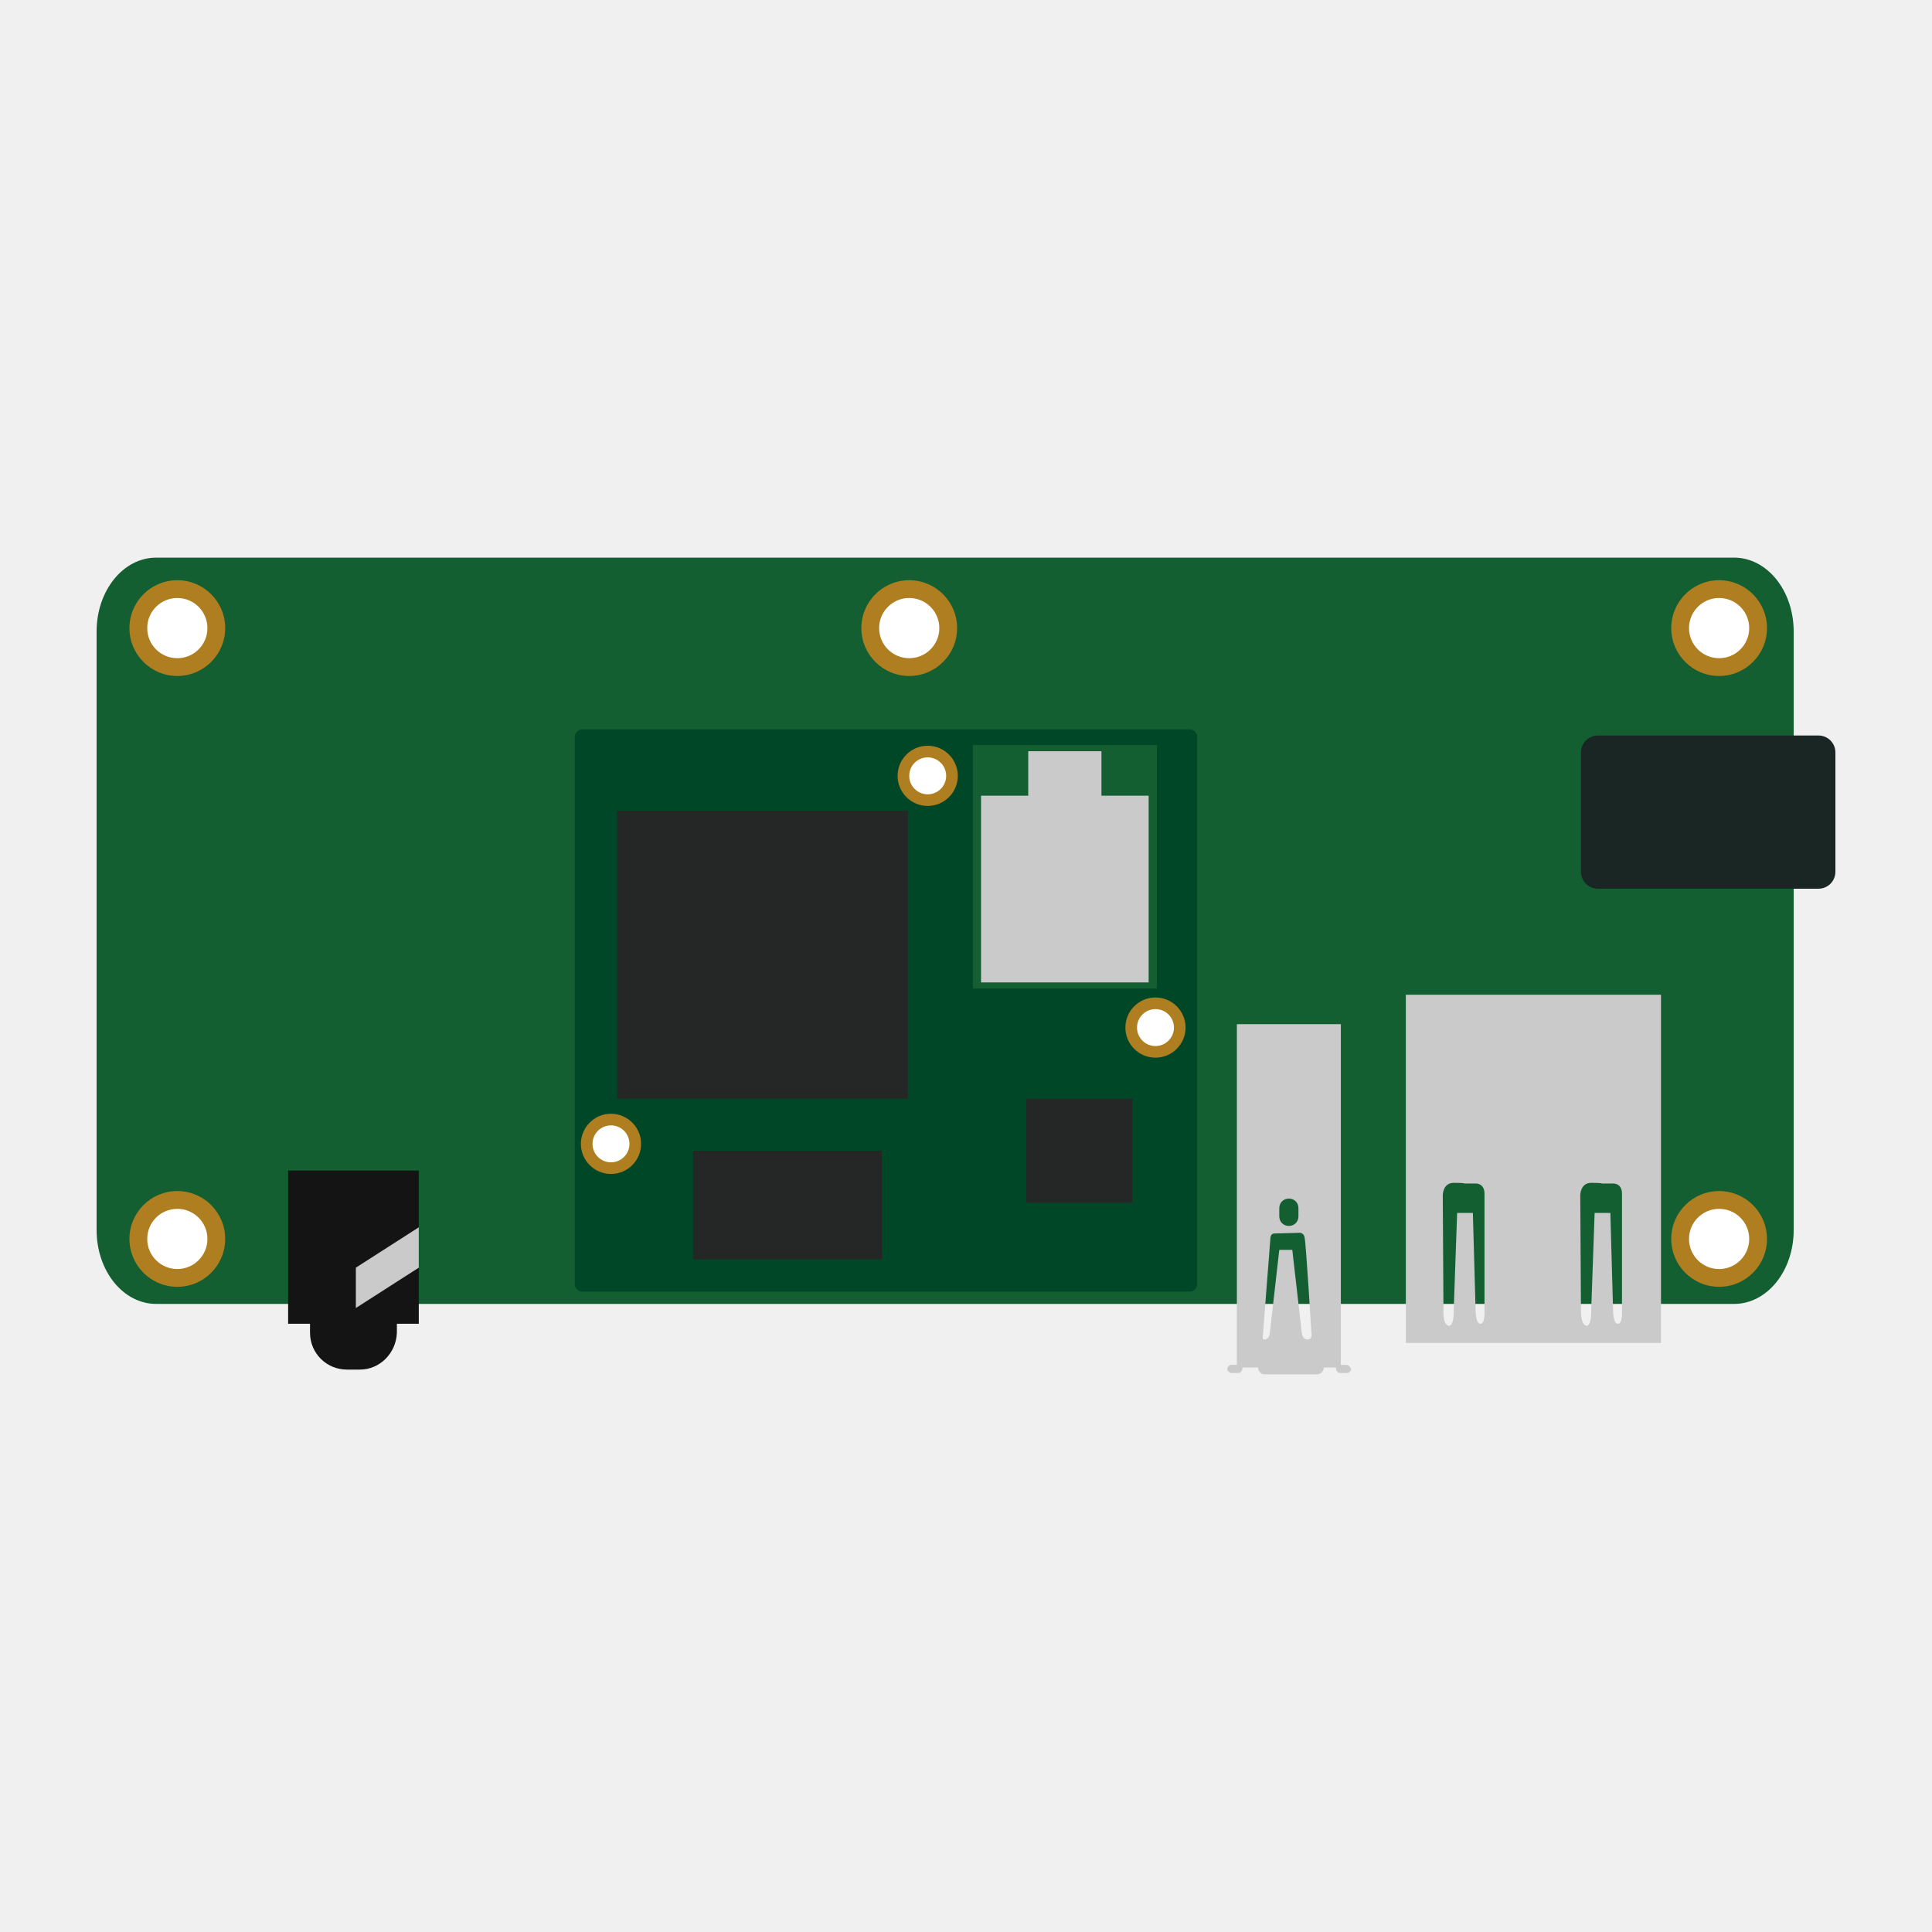
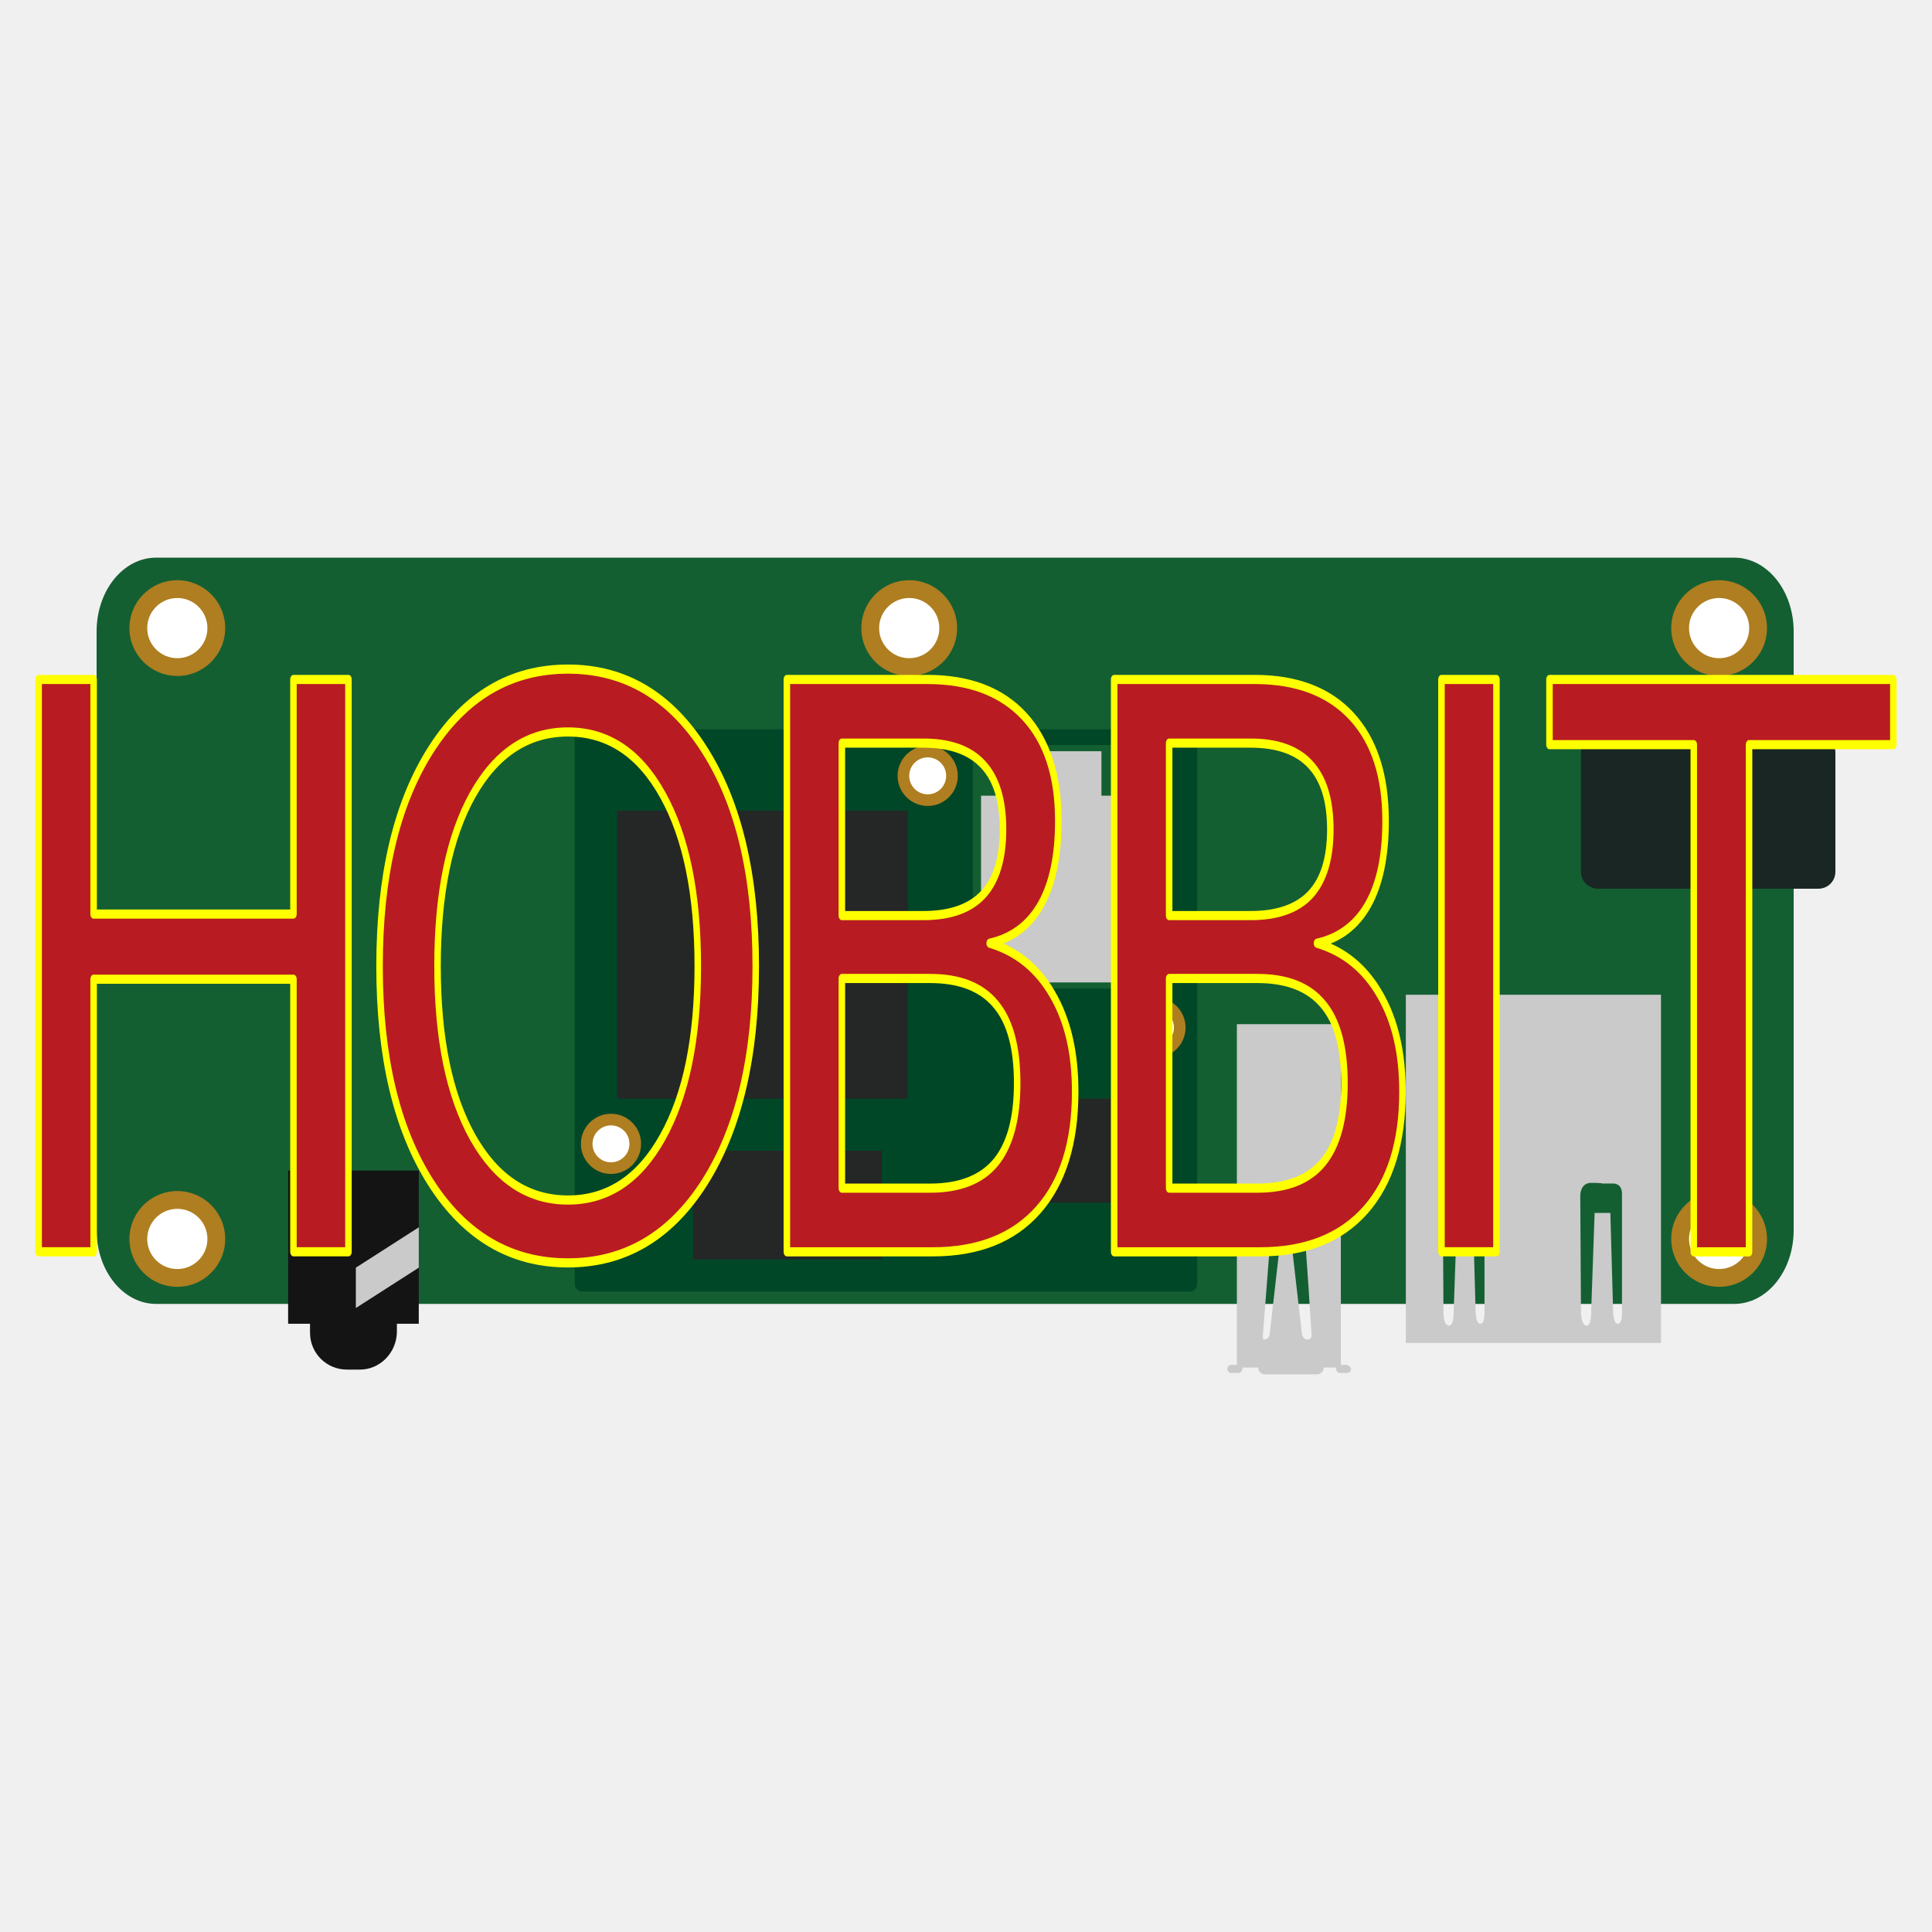
<svg xmlns="http://www.w3.org/2000/svg" width="50" height="50" viewBox="0 0 50 50" id="svg4400" version="1.1">
  <defs id="defs4402" />
  <g id="layer1" transform="translate(0,-1002.362)">
    <g id="g5099" transform="matrix(0.177026,0,0,0.177026,-83.74452,967.5139)">
      <path class="st0" d="m 726.586,278.376 -72.4,0 0,0 -95.3,0 0,0 -63,0 c -4.8,0 -8.7,4.8 -8.7,10.8 l 0,87.5 c 0,6 3.9,10.8 8.7,10.8 l 230.7,0 c 4.8,0 8.7,-4.8 8.7,-10.8 l 0,-87.5 c 0,-6 -3.9,-10.8 -8.7,-10.8 z" id="path11" style="fill:#145f32" />
      <path class="st1" d="m 738.886,326.776 -32.2,0 c -1.4,0 -2.5,-1.1 -2.5,-2.5 l 0,-17.4 c 0,-1.4 1.1,-2.5 2.5,-2.5 l 32.2,0 c 1.4,0 2.5,1.1 2.5,2.5 l 0,17.4 c 0,1.4 -1.1,2.5 -2.5,2.5 z" id="path13" style="fill:#192624" />
      <g id="g15" transform="translate(460.1857,186.9765)">
        <circle class="st2" cx="38.8" cy="101.7" r="7" id="circle17" style="fill:#ae7e20" />
        <circle class="st3" cx="38.8" cy="101.7" r="4.4" id="circle19" style="fill:#ffffff" />
      </g>
      <g id="g21" transform="translate(460.1857,186.9765)">
        <circle class="st2" cx="145.8" cy="101.7" r="7" id="circle23" style="fill:#ae7e20" />
        <circle class="st3" cx="145.8" cy="101.7" r="4.4" id="circle25" style="fill:#ffffff" />
      </g>
      <g id="g27" transform="translate(460.1857,186.9765)">
        <circle class="st2" cx="264.2" cy="101.7" r="7" id="circle29" style="fill:#ae7e20" />
        <circle class="st3" cx="264.2" cy="101.7" r="4.4" id="circle31" style="fill:#ffffff" />
      </g>
      <g id="g33" transform="translate(460.1857,186.9765)">
        <circle class="st2" cx="38.8" cy="191" r="7" id="circle35" style="fill:#ae7e20" />
        <circle class="st3" cx="38.8" cy="191" r="4.4" id="circle37" style="fill:#ffffff" />
      </g>
      <g id="g39" transform="translate(460.1857,186.9765)">
        <circle class="st2" cx="264.2" cy="191" r="7" id="circle41" style="fill:#ae7e20" />
        <circle class="st3" cx="264.2" cy="191" r="4.4" id="circle43" style="fill:#ffffff" />
      </g>
      <path class="st4" d="m 678.586,342.276 0,50.9 37.3,0 0,-50.9 -37.3,0 0,0 z m 5.5,46 c 0,-0.7 -0.1,-16.7 -0.1,-16.7 0,0 0,-1.8 1.6,-1.8 1.6,0 1.6,0.1 1.6,0.1 l 1.6,0 c 0,0 1.3,-0.1 1.3,1.5 0,1.6 0,17.2 0,17.2 0,0 0.1,1.8 -0.6,1.8 -0.7,0 -0.7,-1.9 -0.7,-1.9 l -0.4,-14.3 -2.3,0 -0.5,14.2 c 0,0 0.1,2.3 -0.7,2.3 -0.9,-0.2 -0.8,-1.8 -0.8,-2.4 z m 20.1,0 c 0,-0.7 -0.1,-16.7 -0.1,-16.7 0,0 0,-1.8 1.6,-1.8 1.6,0 1.6,0.1 1.6,0.1 l 1.6,0 c 0,0 1.3,-0.1 1.3,1.5 0,1.6 0,17.2 0,17.2 0,0 0.1,1.8 -0.6,1.8 -0.7,0 -0.7,-1.9 -0.7,-1.9 l -0.4,-14.3 -2.3,0 -0.5,14.2 c 0,0 0.1,2.3 -0.7,2.3 -0.8,-0.2 -0.8,-1.8 -0.8,-2.4 z" id="path45" style="fill:#cacaca" />
      <g id="g47" transform="translate(460.1857,186.9765)">
        <path class="st5" d="m 65.5,210.1 -1.9,0 c -3,0 -5.4,-2.4 -5.4,-5.4 l 0,-9.2 c 0,-3 2.4,-5.4 5.4,-5.4 l 1.9,0 c 3,0 5.4,2.4 5.4,5.4 l 0,9.2 c -0.1,3 -2.5,5.4 -5.4,5.4 z" id="path49" style="fill:#141414" />
        <rect x="55" y="181" class="st5" width="19.1" height="22.4" id="rect51" style="fill:#141414" />
        <polygon class="st4" points="74.1,195.2 64.9,201.1 64.9,195.2 74.1,189.3 " id="polygon53" style="fill:#cacaca" />
      </g>
      <path class="st4" d="m 669.786,396.376 -0.7,0 0,-49.8 -15.2,0 0,49.8 -0.8,0 c -0.3,0 -0.6,0.3 -0.6,0.6 0,0.3 0.3,0.6 0.6,0.6 l 1,0 c 0.3,0 0.6,-0.3 0.6,-0.6 0,-0.1 0,-0.2 0,-0.2 l 2.3,0 0,0 c 0,0.5 0.4,1 1,1 l 7.6,0 c 0.5,0 1,-0.4 1,-1 l 0,0 1.8,0 c 0,0.1 0,0.1 0,0.2 0,0.3 0.3,0.6 0.6,0.6 l 1,0 c 0.3,0 0.6,-0.3 0.6,-0.6 -0.2,-0.4 -0.4,-0.6 -0.8,-0.6 z m -9.7,-22.9 c 0,-0.8 0.6,-1.4 1.4,-1.4 0.8,0 1.4,0.6 1.4,1.4 l 0,1.2 c 0,0.8 -0.6,1.4 -1.4,1.4 -0.8,0 -1.4,-0.6 -1.4,-1.4 l 0,-1.2 z m -2.4,18.6 1.1,-14.2 c 0,0 0,-0.7 0.6,-0.7 0.6,0 3.7,-0.1 3.7,-0.1 0,0 0.6,0 0.7,0.7 0.2,0.7 1,14 1,14 0,0 0.2,0.9 -0.6,0.9 -0.7,0 -0.8,-0.9 -0.8,-0.9 l -1.4,-12.2 -1.9,0 -1.4,12.3 c 0,0 -0.1,0.8 -0.8,0.8 -0.3,0.1 -0.2,-0.6 -0.2,-0.6 z" id="path55" style="fill:#cacaca" />
      <g id="g57" transform="translate(460.1857,186.9765)">
        <path class="st6" d="m 186.8,198.7 -88.8,0 c -0.6,0 -1.1,-0.5 -1.1,-1.1 l 0,-80 c 0,-0.6 0.5,-1.1 1.1,-1.1 l 88.8,0 c 0.6,0 1.1,0.5 1.1,1.1 l 0,80 c 0,0.6 -0.5,1.1 -1.1,1.1 z" id="path59" style="fill:#004727" />
        <g id="g61">
          <circle class="st2" cx="148.5" cy="123.3" r="4.4" id="circle63" style="fill:#ae7e20" />
          <circle class="st3" cx="148.5" cy="123.3" r="2.7" id="circle65" style="fill:#ffffff" />
        </g>
        <g id="g67">
          <circle class="st2" cx="181.8" cy="160.1" r="4.4" id="circle69" style="fill:#ae7e20" />
          <circle class="st3" cx="181.8" cy="160.1" r="2.7" id="circle71" style="fill:#ffffff" />
        </g>
        <g id="g73">
          <circle class="st2" cx="102.2" cy="177.1" r="4.4" id="circle75" style="fill:#ae7e20" />
          <circle class="st3" cx="102.2" cy="177.1" r="2.7" id="circle77" style="fill:#ffffff" />
        </g>
        <g id="g79">
          <g id="g81">
            <rect x="155.1" y="118.8" class="st0" width="26.9" height="35.6" id="rect83" style="fill:#145f32" />
            <polygon class="st4" points="180.8,153.5 180.8,126.2 173.9,126.2 173.9,119.7 163.2,119.7 163.2,126.2 156.3,126.2 156.3,153.5 " id="polygon85" style="fill:#cacaca" />
          </g>
          <rect x="103.1" y="128.4" class="st7" width="42.5" height="42.1" id="rect87" style="fill:#252726" />
          <rect x="114.2" y="178.1" class="st7" width="27.6" height="15.9" id="rect89" style="fill:#252726" />
          <rect x="162.9" y="170.5" class="st7" width="15.5" height="15.2" id="rect91" style="fill:#252726" />
        </g>
      </g>
    </g>
+     <g transform="matrix(0.7104824,0,0,1.000438,7.23016,6.23907e-5)" style="font-style:normal;font-weight:normal;font-size:20.309px;line-height:125%;font-family:sans-serif;letter-spacing:0px;word-spacing:0px;fill:#b81c22;fill-opacity:1;stroke:#ffff00;stroke-width:0.237;stroke-linecap:round;stroke-linejoin:round;stroke-opacity:1;stroke-miterlimit:4;stroke-dasharray:none" id="text4148">
+       <path d="m -8.769,1019.5 2.003,0 0,6.069 7.279,0 0,-6.069 2.003,0 0,14.805 -2.003,0 0,-7.051 -7.279,0 0,7.051 -2.003,0 0,-14.805 z" id="path4178" style="stroke:#ffff00;stroke-opacity:1;stroke-width:0.237;stroke-miterlimit:4;stroke-dasharray:none;stroke-linecap:round;stroke-linejoin:round" />
+       <path d="m 10.511,1020.858 q -2.182,0 -3.471,1.626 -1.279,1.626 -1.279,4.433 0,2.796 1.279,4.423 1.289,1.626 3.471,1.626 2.182,0 3.451,-1.626 1.279,-1.626 1.279,-4.423 0,-2.806 -1.279,-4.433 -1.269,-1.626 -3.451,-1.626 z m 0,-1.626 q 3.114,0 4.978,2.092 1.864,2.083 1.864,5.593 0,3.501 -1.864,5.593 -1.864,2.082 -4.978,2.082 -3.124,0 -4.998,-2.082 -1.864,-2.083 -1.864,-5.593 0,-3.51 1.864,-5.593 1.874,-2.092 4.998,-2.092 z" id="path4180" style="stroke:#ffff00;stroke-opacity:1;stroke-width:0.237;stroke-miterlimit:4;stroke-dasharray:none;stroke-linecap:round;stroke-linejoin:round" />
+       <path d="m 20.489,1027.235 0,5.424 3.213,0 q 1.616,0 2.39,-0.664 0.783,-0.674 0.783,-2.053 0,-1.388 -0.783,-2.043 -0.773,-0.664 -2.39,-0.664 l -3.213,0 z m 0,-6.089 0,4.462 2.965,0 q 1.468,0 2.182,-0.545 0.724,-0.555 0.724,-1.686 0,-1.121 -0.724,-1.676 -0.714,-0.555 -2.182,-0.555 l -2.965,0 z m -2.003,-1.646 5.117,0 q 2.291,0 3.53,0.952 1.24,0.952 1.24,2.707 0,1.359 -0.635,2.162 -0.635,0.803 -1.864,1.002 1.478,0.317 2.291,1.329 0.823,1.002 0.823,2.509 0,1.983 -1.349,3.064 -1.349,1.081 -3.838,1.081 l -5.315,0 0,-14.805 z" id="path4182" style="stroke:#ffff00;stroke-opacity:1;stroke-width:0.237;stroke-miterlimit:4;stroke-dasharray:none;stroke-linecap:round;stroke-linejoin:round" />
+       <path d="m 32.411,1027.235 0,5.424 3.213,0 q 1.616,0 2.39,-0.664 0.783,-0.674 0.783,-2.053 0,-1.388 -0.783,-2.043 -0.773,-0.664 -2.39,-0.664 l -3.213,0 z m 0,-6.089 0,4.462 2.965,0 q 1.468,0 2.182,-0.545 0.724,-0.555 0.724,-1.686 0,-1.121 -0.724,-1.676 -0.714,-0.555 -2.182,-0.555 l -2.965,0 z m -2.003,-1.646 5.117,0 q 2.291,0 3.53,0.952 1.24,0.952 1.24,2.707 0,1.359 -0.635,2.162 -0.635,0.803 -1.864,1.002 1.478,0.317 2.291,1.329 0.823,1.002 0.823,2.509 0,1.983 -1.349,3.064 -1.349,1.081 -3.838,1.081 l -5.315,0 0,-14.805 z" id="path4184" style="stroke:#ffff00;stroke-opacity:1;stroke-width:0.237;stroke-miterlimit:4;stroke-dasharray:none;stroke-linecap:round;stroke-linejoin:round" />
+       <path d="m 42.33,1019.5 2.003,0 0,14.805 -2.003,0 0,-14.805 z" id="path4186" style="stroke:#ffff00;stroke-opacity:1;stroke-width:0.237;stroke-miterlimit:4;stroke-dasharray:none;stroke-linecap:round;stroke-linejoin:round" />
+       <path d="m 46.266,1019.5 12.524,0 0,1.686 -5.256,0 0,13.12 -2.013,0 0,-13.12 -5.256,0 0,-1.686 z" id="path4188" style="stroke:#ffff00;stroke-opacity:1;stroke-width:0.237;stroke-miterlimit:4;stroke-dasharray:none;stroke-linecap:round;stroke-linejoin:round" />
+     </g>
  </g>
</svg>
